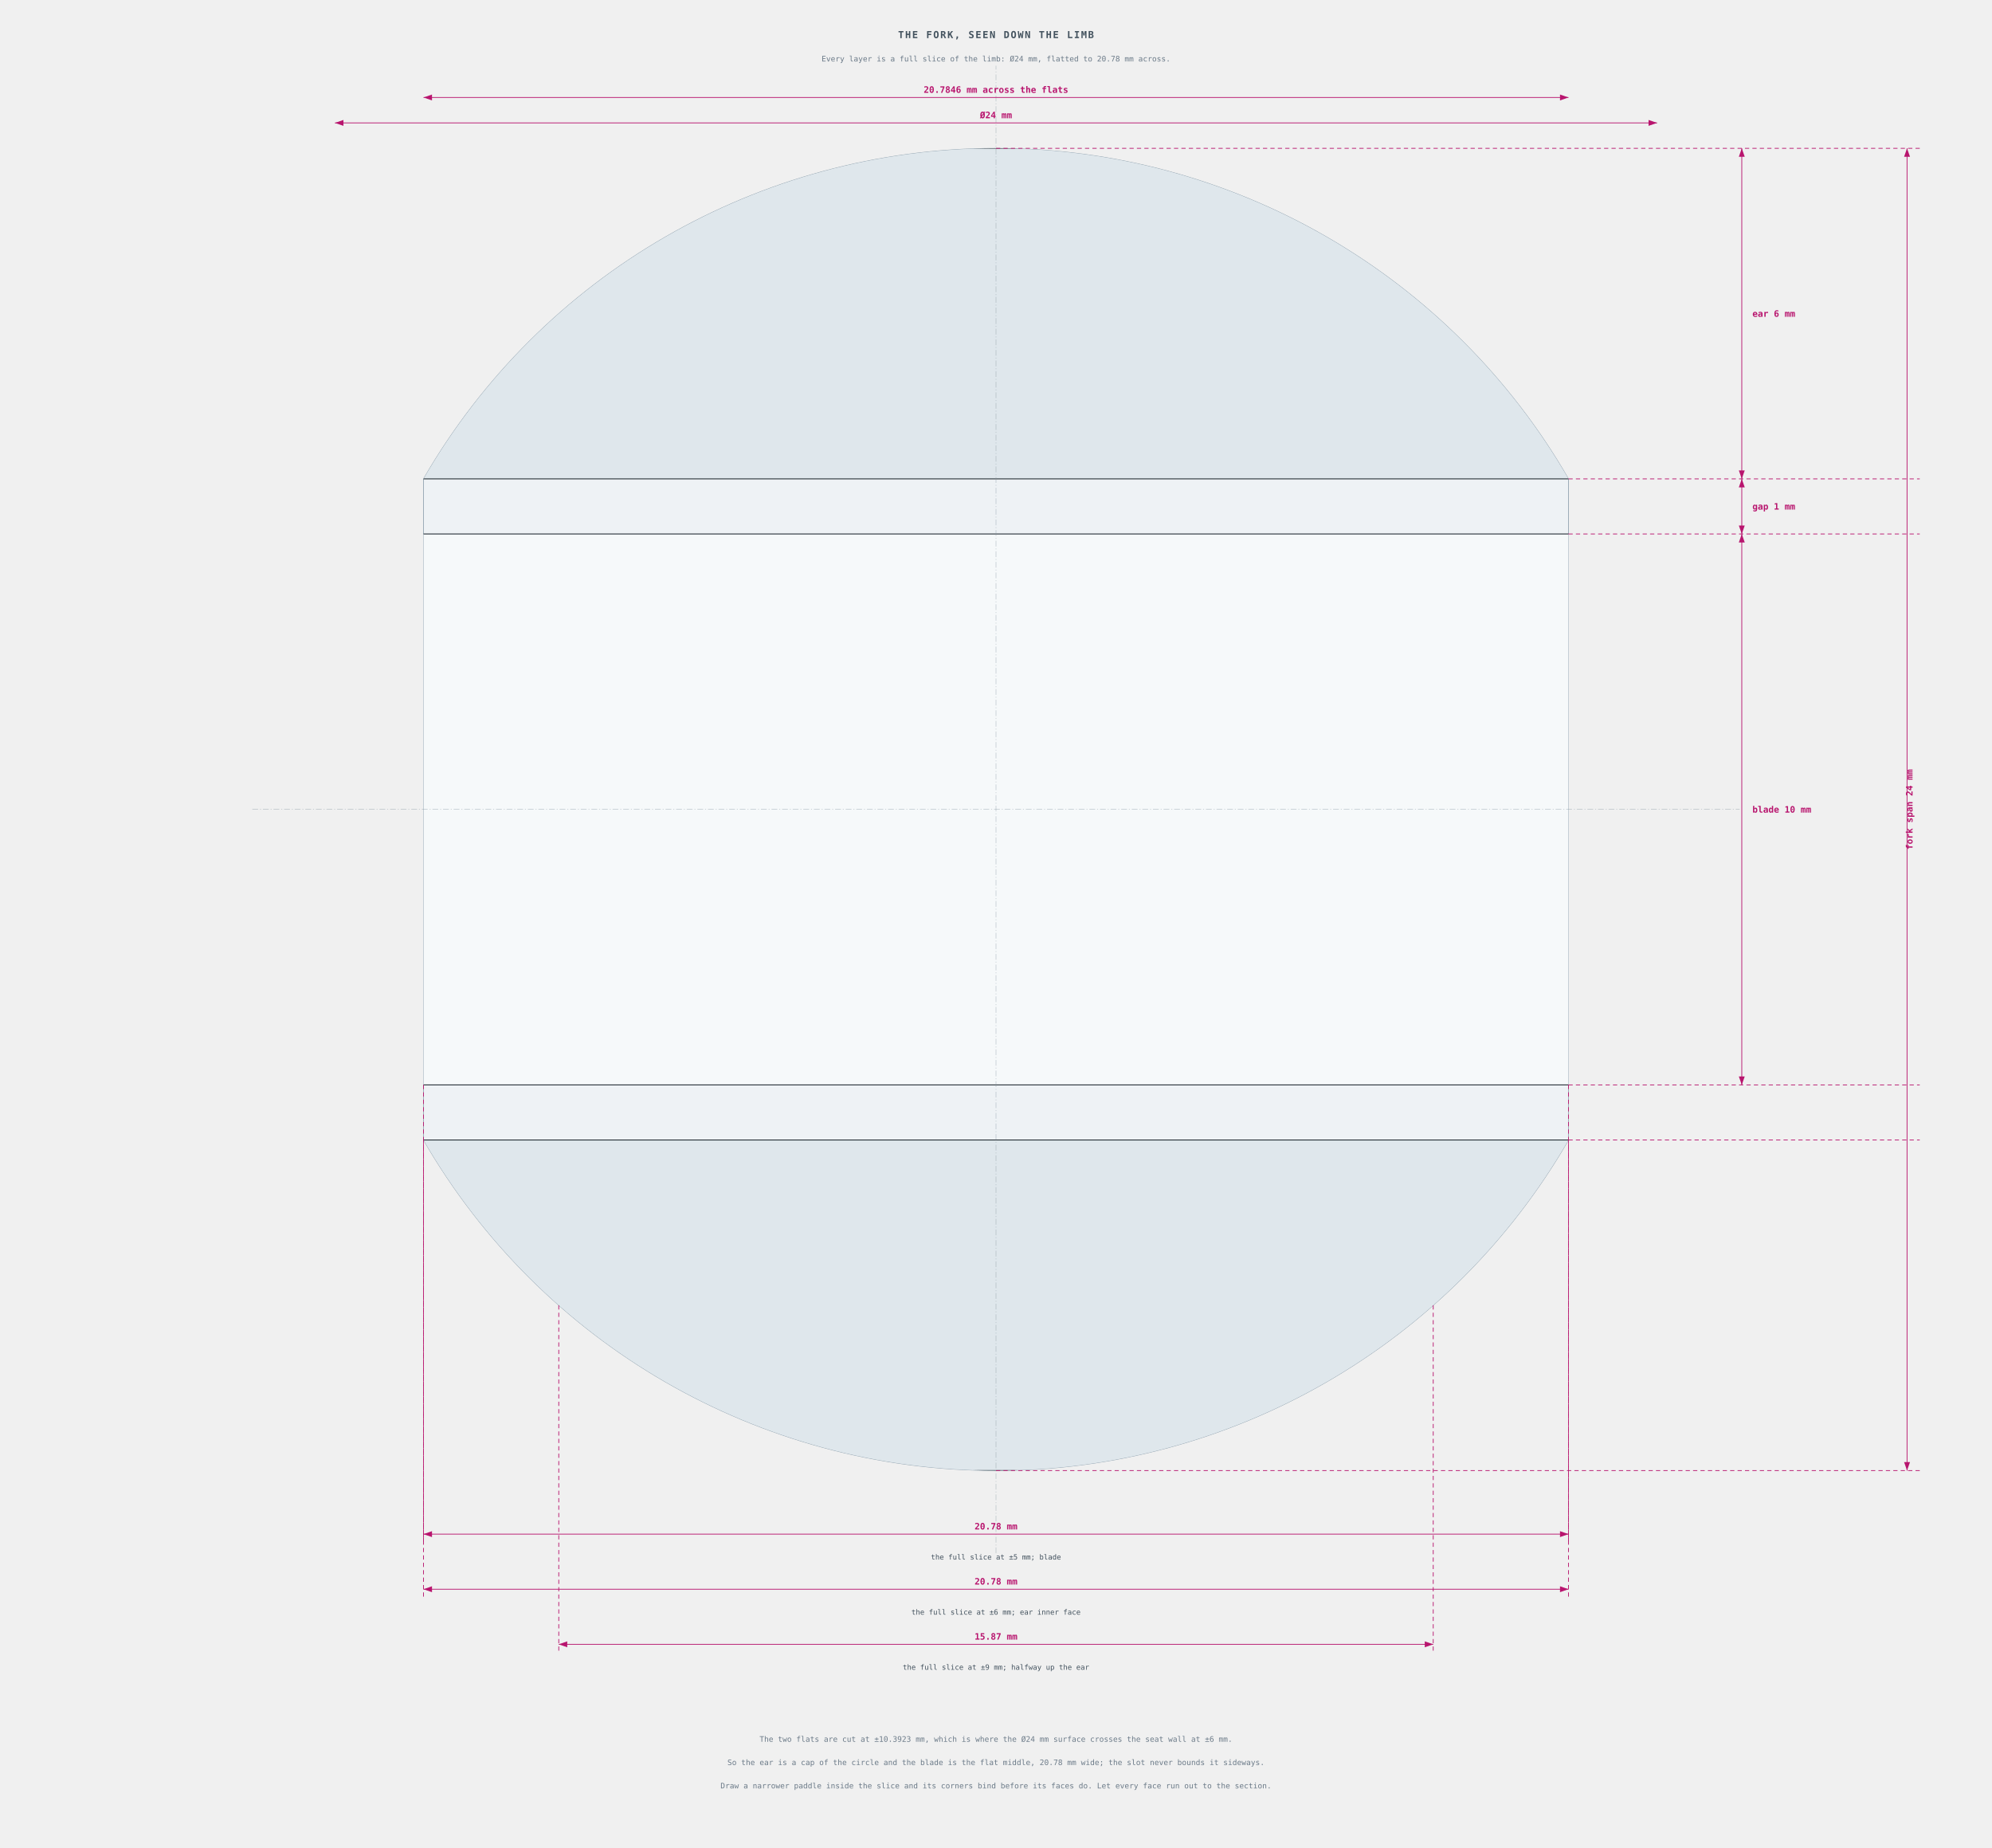
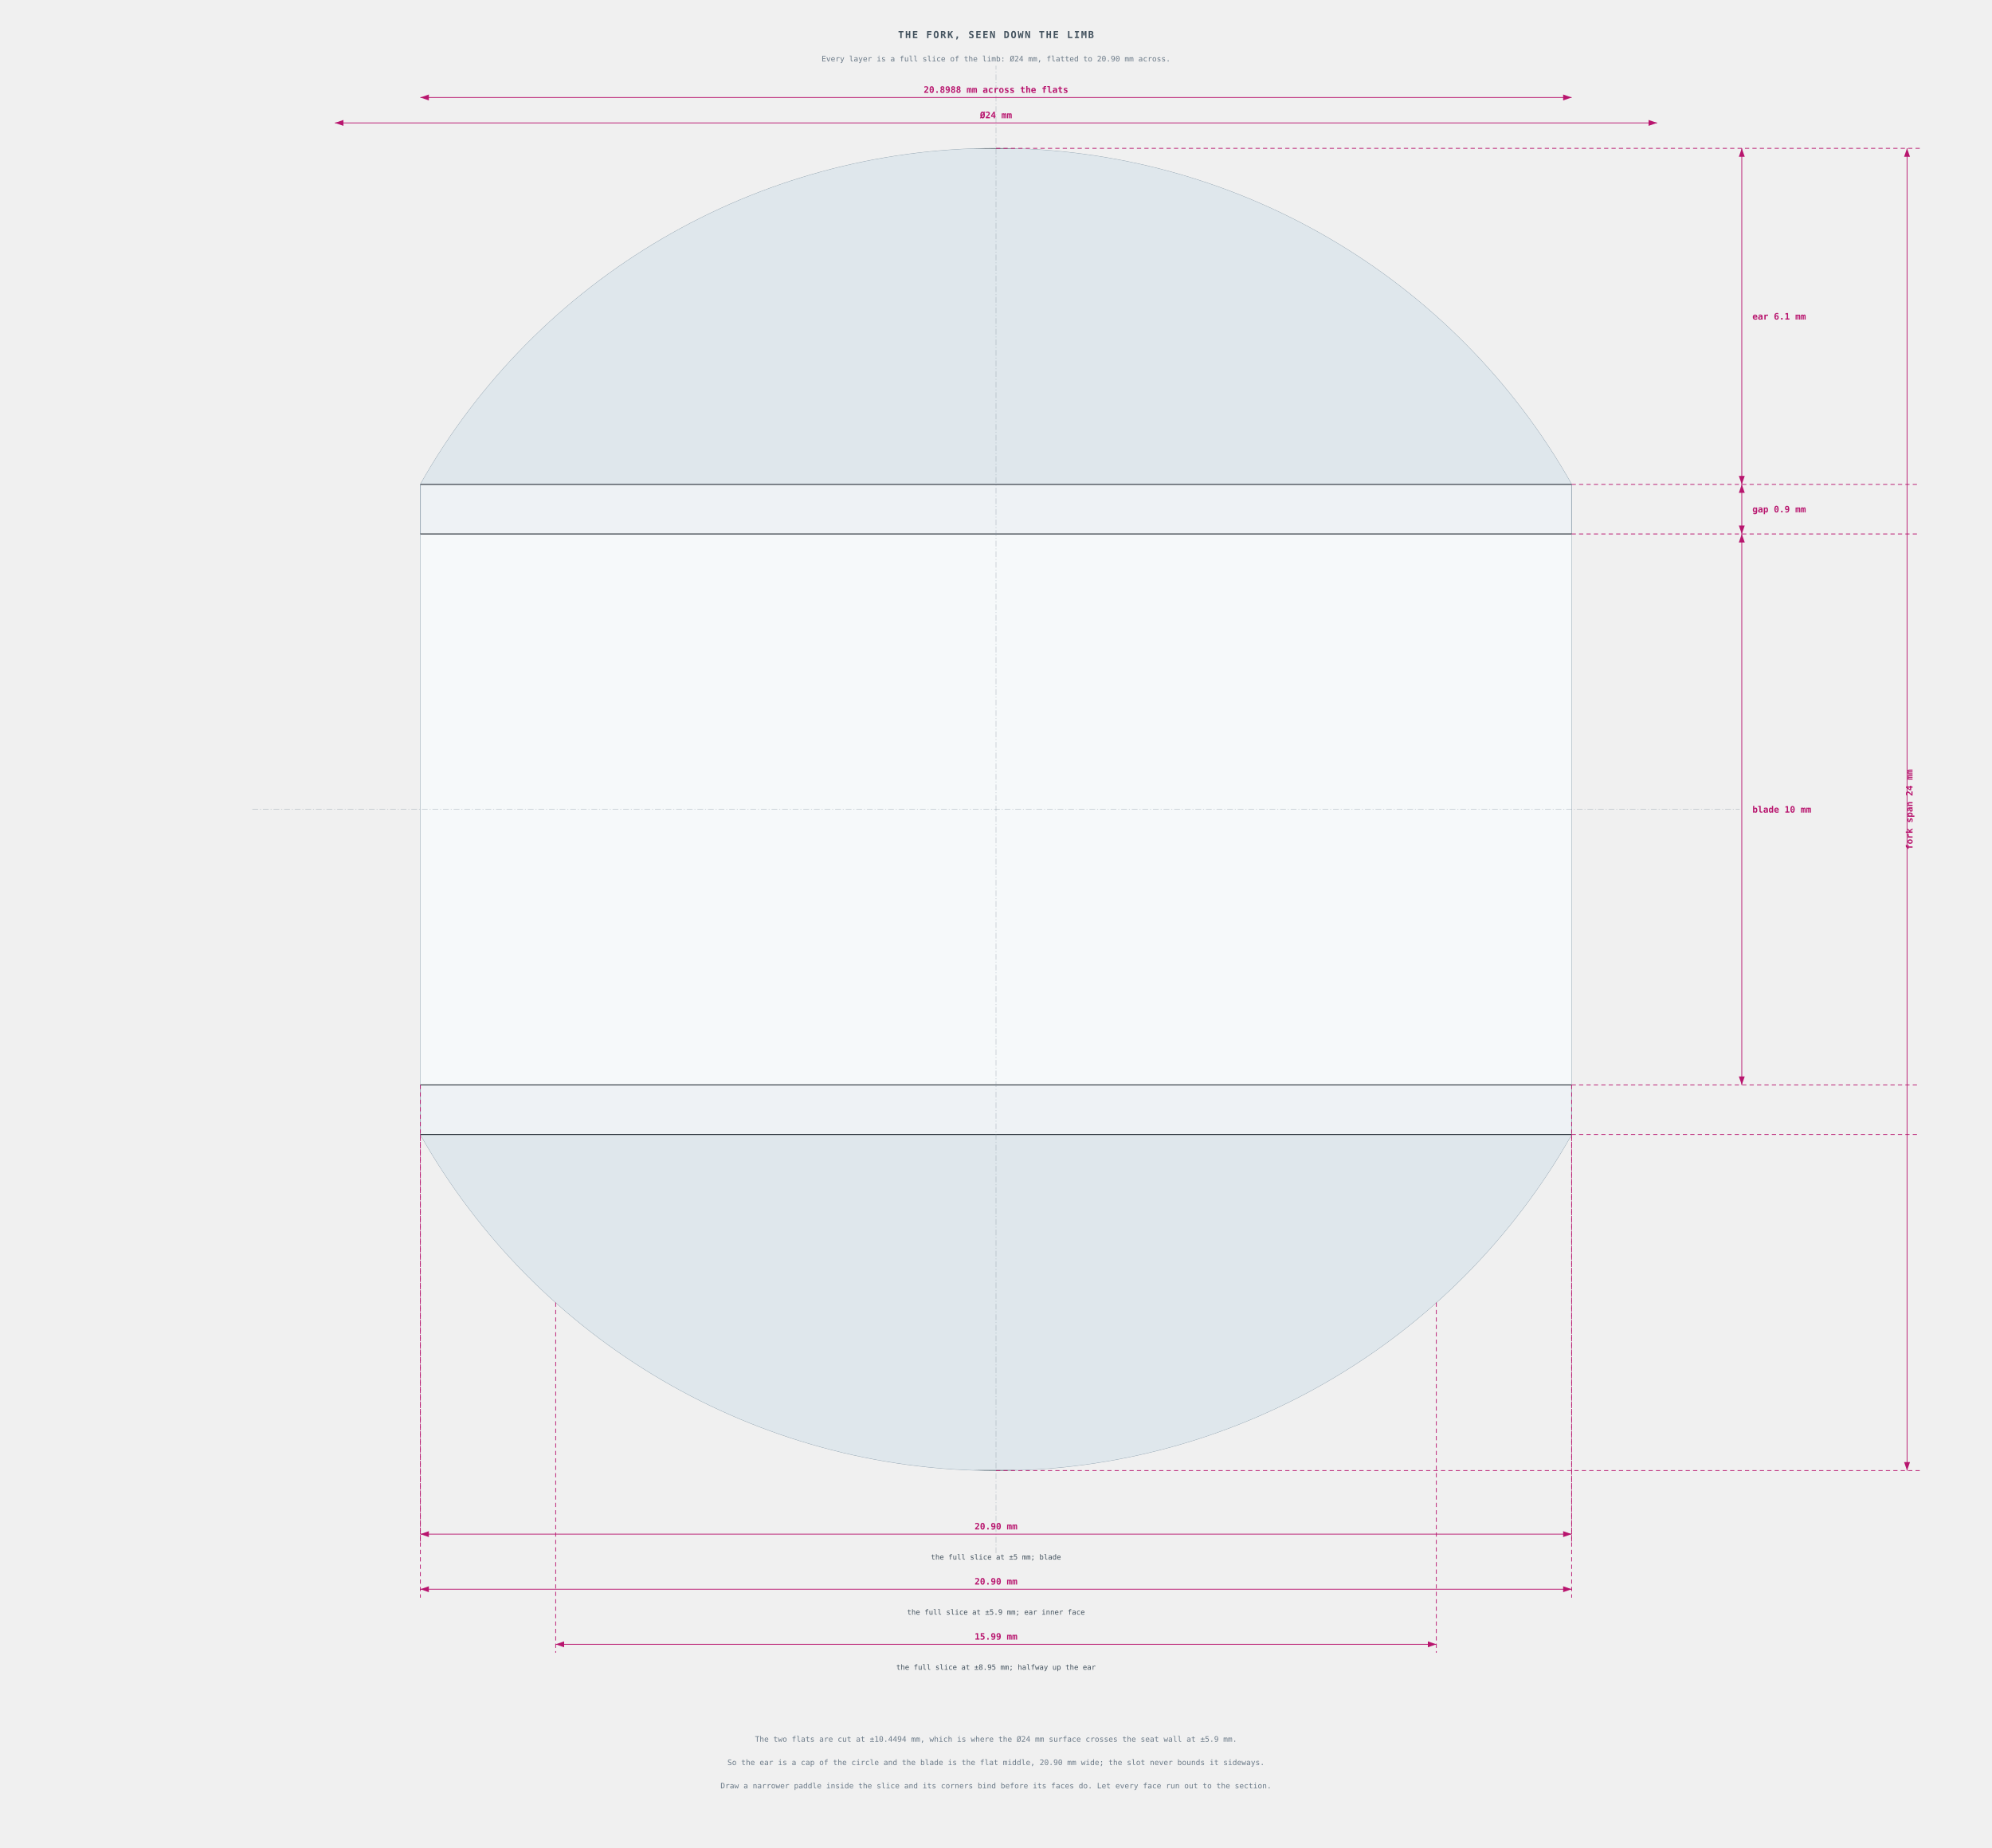
<svg xmlns="http://www.w3.org/2000/svg" viewBox="-470 -382 940 872" width="2068" height="1918" font-family="ui-monospace, Menlo, monospace">
  <style>
  .part  { fill:#dfe7ec; stroke:#1d262e; stroke-width:0.9; stroke-linejoin:round; }
  .ghost { fill:#eef2f5; stroke:#8ea0ad; stroke-width:0.7; stroke-linejoin:round; }
  .void  { fill:#ffffff; stroke:#1d262e; stroke-width:0.9; stroke-linejoin:round; }
  .mate  { fill:#f6f9fa; stroke:#1d262e; stroke-width:0.9; stroke-linejoin:round; }
  .hid   { fill:none; stroke:#5b6b78; stroke-width:0.4; stroke-dasharray:2 1.4; }
  .dim   { stroke:#b8156e; stroke-width:0.35; fill:none; }
  .dimt  { fill:#b8156e; font-size:4.2px; font-weight:700; }
  .name  { fill:#12303c; font-size:5px; font-weight:700; letter-spacing:0.06em; }
  .call  { fill:#43525e; font-size:3.4px; }
  .lead  { stroke:#8ea0ad; stroke-width:0.3; fill:none; }
  .lbl   { fill:#43525e; font-size:4.6px; font-weight:700; letter-spacing:0.12em; }
  .note  { fill:#6b7a88; font-size:3.6px; }
  .warn  { fill:#b8156e; font-size:3.6px; font-weight:700; }
  .ctr   { stroke:#7f8f9c; stroke-width:0.3; stroke-dasharray:6 2 1 2; }
  .stn   { stroke:#0b6e86; stroke-width:0.25; stroke-dasharray:3 2; }
  .gnd   { stroke:#0b6e86; stroke-width:0.8; }
  .tooth { stroke:#1d262e; stroke-width:0.5; fill:none; }
  .det * { vector-effect: non-scaling-stroke; }
  .fig * { vector-effect: non-scaling-stroke; }
  .fig .call { font-size:6.837px; }
  .fig .note { font-size:7.239px; }
  .fig .name { font-size:10.054px; }
  .fig .dimt { font-size:8.445px; }
  .fig .lbl { font-size:9.249px; }
  .fig .warn { font-size:7.239px; }
</style>
  <g transform="scale(26,-26)" class="det">
    <clipPath id="limb">
-       <path d="M 10.392,-6 V 6 A 12,12 0 0 1 -10.392,6 V -6 A 12,12 0 0 1 10.392,-6 Z" />
+       <path d="M 10.449,-5.9 V 5.9 A 12,12 0 0 1 -10.449,5.9 V -5.9 A 12,12 0 0 1 10.449,-5.9 Z" />
    </clipPath>
-     <path class="ghost" d="M 10.392,-6 V 6 A 12,12 0 0 1 -10.392,6 V -6 A 12,12 0 0 1 10.392,-6 Z" />
+     <path class="ghost" d="M 10.449,-5.9 V 5.9 A 12,12 0 0 1 -10.449,5.9 V -5.9 A 12,12 0 0 1 10.449,-5.9 Z" />
    <g clip-path="url(#limb)">
-       <rect class="part" x="-12" y="6" width="24" height="6" />
+       <rect class="part" x="-12" y="5.9" width="24" height="6.1" />
      <rect class="mate" x="-12" y="-5" width="24" height="10" />
-       <rect class="part" x="-12" y="-12" width="24" height="6" />
+       <rect class="part" x="-12" y="-12" width="24" height="6.1" />
    </g>
    <path class="ctr" d="M -13.5,0 H 13.5 M 0,-13.5 V 13.5" />
  </g>
-   <path class="dim" d="M -270.2,130 L -270.2,346" stroke-dasharray="2 1.5" />
-   <path class="dim" d="M 270.2,130 L 270.2,346" stroke-dasharray="2 1.5" />
-   <path class="dim" d="M -270.2,342 H 270.2" />
-   <path d="M -270.2,342 l 4,-1.4 v 2.8 z" fill="#b8156e" />
-   <path d="M 270.2,342 l -4,-1.4 v 2.8 z" fill="#b8156e" />
-   <text class="dimt" x="0" y="339.8" text-anchor="middle">20.78 mm</text>
+   <path class="dim" d="M -271.684,130 L -271.684,346" stroke-dasharray="2 1.5" />
+   <path class="dim" d="M 271.684,130 L 271.684,346" stroke-dasharray="2 1.5" />
+   <path class="dim" d="M -271.684,342 H 271.684" />
+   <path d="M -271.684,342 l 4,-1.4 v 2.8 z" fill="#b8156e" />
+   <path d="M 271.684,342 l -4,-1.4 v 2.8 z" fill="#b8156e" />
+   <text class="dimt" x="0" y="339.8" text-anchor="middle">20.90 mm</text>
  <text class="call" x="0" y="354" text-anchor="middle">the full slice at ±5 mm; blade</text>
-   <path class="dim" d="M -270.2,156 L -270.2,372" stroke-dasharray="2 1.5" />
-   <path class="dim" d="M 270.2,156 L 270.2,372" stroke-dasharray="2 1.5" />
-   <path class="dim" d="M -270.2,368 H 270.2" />
-   <path d="M -270.2,368 l 4,-1.4 v 2.8 z" fill="#b8156e" />
-   <path d="M 270.2,368 l -4,-1.4 v 2.8 z" fill="#b8156e" />
-   <text class="dimt" x="0" y="365.8" text-anchor="middle">20.78 mm</text>
-   <text class="call" x="0" y="380" text-anchor="middle">the full slice at ±6 mm; ear inner face</text>
-   <path class="dim" d="M -206.369,234 L -206.369,398" stroke-dasharray="2 1.5" />
-   <path class="dim" d="M 206.369,234 L 206.369,398" stroke-dasharray="2 1.5" />
-   <path class="dim" d="M -206.369,394 H 206.369" />
-   <path d="M -206.369,394 l 4,-1.4 v 2.8 z" fill="#b8156e" />
-   <path d="M 206.369,394 l -4,-1.4 v 2.8 z" fill="#b8156e" />
-   <text class="dimt" x="0" y="391.8" text-anchor="middle">15.87 mm</text>
-   <text class="call" x="0" y="406" text-anchor="middle">the full slice at ±9 mm; halfway up the ear</text>
-   <path class="dim" d="M 352,-312 V -156" />
+   <path class="dim" d="M -271.684,153.4 L -271.684,372" stroke-dasharray="2 1.5" />
+   <path class="dim" d="M 271.684,153.4 L 271.684,372" stroke-dasharray="2 1.5" />
+   <path class="dim" d="M -271.684,368 H 271.684" />
+   <path d="M -271.684,368 l 4,-1.4 v 2.8 z" fill="#b8156e" />
+   <path d="M 271.684,368 l -4,-1.4 v 2.8 z" fill="#b8156e" />
+   <text class="dimt" x="0" y="365.8" text-anchor="middle">20.90 mm</text>
+   <text class="call" x="0" y="380" text-anchor="middle">the full slice at ±5.9 mm; ear inner face</text>
+   <path class="dim" d="M -207.833,232.7 L -207.833,398" stroke-dasharray="2 1.5" />
+   <path class="dim" d="M 207.833,232.7 L 207.833,398" stroke-dasharray="2 1.5" />
+   <path class="dim" d="M -207.833,394 H 207.833" />
+   <path d="M -207.833,394 l 4,-1.4 v 2.8 z" fill="#b8156e" />
+   <path d="M 207.833,394 l -4,-1.4 v 2.8 z" fill="#b8156e" />
+   <text class="dimt" x="0" y="391.8" text-anchor="middle">15.99 mm</text>
+   <text class="call" x="0" y="406" text-anchor="middle">the full slice at ±8.95 mm; halfway up the ear</text>
+   <path class="dim" d="M 352,-312 V -153.4" />
  <path d="M 352,-312 l -1.4,4 h 2.8 z" fill="#b8156e" />
-   <path d="M 352,-156 l -1.4,-4 h 2.8 z" fill="#b8156e" />
-   <text class="dimt" x="357" y="-232.5" text-anchor="start">ear 6 mm</text>
-   <path class="dim" d="M 352,-156 V -130" />
-   <path d="M 352,-156 l -1.4,4 h 2.8 z" fill="#b8156e" />
+   <path d="M 352,-153.4 l -1.4,-4 h 2.8 z" fill="#b8156e" />
+   <text class="dimt" x="357" y="-231.2" text-anchor="start">ear 6.1 mm</text>
+   <path class="dim" d="M 352,-153.4 V -130" />
+   <path d="M 352,-153.4 l -1.4,4 h 2.8 z" fill="#b8156e" />
  <path d="M 352,-130 l -1.4,-4 h 2.8 z" fill="#b8156e" />
-   <text class="dimt" x="357" y="-141.5" text-anchor="start">gap 1 mm</text>
+   <text class="dimt" x="357" y="-140.2" text-anchor="start">gap 0.9 mm</text>
  <path class="dim" d="M 352,-130 V 130" />
  <path d="M 352,-130 l -1.4,4 h 2.8 z" fill="#b8156e" />
  <path d="M 352,130 l -1.4,-4 h 2.8 z" fill="#b8156e" />
  <text class="dimt" x="357" y="1.5" text-anchor="start">blade 10 mm</text>
  <path class="dim" d="M 430,-312 V 312" />
  <path d="M 430,-312 l -1.4,4 h 2.8 z" fill="#b8156e" />
  <path d="M 430,312 l -1.4,-4 h 2.8 z" fill="#b8156e" />
  <text class="dimt" x="432.6" y="0" text-anchor="middle" transform="rotate(-90 432.6 0)">fork span 24 mm</text>
  <path class="dim" d="M 0,-312 L 436,-312" stroke-dasharray="2 1.5" />
-   <path class="dim" d="M 270.2,-156 L 436,-156" stroke-dasharray="2 1.5" />
-   <path class="dim" d="M 270.2,-130 L 436,-130" stroke-dasharray="2 1.5" />
-   <path class="dim" d="M 270.2,130 L 436,130" stroke-dasharray="2 1.5" />
-   <path class="dim" d="M 270.2,156 L 436,156" stroke-dasharray="2 1.5" />
+   <path class="dim" d="M 271.684,-153.4 L 436,-153.4" stroke-dasharray="2 1.5" />
+   <path class="dim" d="M 271.684,-130 L 436,-130" stroke-dasharray="2 1.5" />
+   <path class="dim" d="M 271.684,130 L 436,130" stroke-dasharray="2 1.5" />
+   <path class="dim" d="M 271.684,153.4 L 436,153.4" stroke-dasharray="2 1.5" />
  <path class="dim" d="M 0,312 L 436,312" stroke-dasharray="2 1.5" />
  <text class="lbl" x="0" y="-364" text-anchor="middle">THE FORK, SEEN DOWN THE LIMB</text>
-   <text class="note" x="0" y="-353" text-anchor="middle">Every layer is a full slice of the limb: Ø24 mm, flatted to 20.78 mm across.</text>
-   <path class="dim" d="M -270.2,-336 H 270.2" />
-   <path d="M -270.2,-336 l 4,-1.4 v 2.8 z" fill="#b8156e" />
-   <path d="M 270.2,-336 l -4,-1.4 v 2.8 z" fill="#b8156e" />
-   <text class="dimt" x="0" y="-338.2" text-anchor="middle">20.7846 mm across the flats</text>
+   <text class="note" x="0" y="-353" text-anchor="middle">Every layer is a full slice of the limb: Ø24 mm, flatted to 20.90 mm across.</text>
+   <path class="dim" d="M -271.684,-336 H 271.684" />
+   <path d="M -271.684,-336 l 4,-1.4 v 2.8 z" fill="#b8156e" />
+   <path d="M 271.684,-336 l -4,-1.4 v 2.8 z" fill="#b8156e" />
+   <text class="dimt" x="0" y="-338.2" text-anchor="middle">20.8988 mm across the flats</text>
  <path class="dim" d="M -312,-324 H 312" />
  <path d="M -312,-324 l 4,-1.4 v 2.8 z" fill="#b8156e" />
  <path d="M 312,-324 l -4,-1.4 v 2.8 z" fill="#b8156e" />
  <text class="dimt" x="0" y="-326.2" text-anchor="middle">Ø24 mm</text>
-   <text class="note" x="0" y="440" text-anchor="middle">The two flats are cut at ±10.3923 mm, which is where the Ø24 mm surface crosses the seat wall at ±6 mm.</text>
-   <text class="note" x="0" y="451" text-anchor="middle">So the ear is a cap of the circle and the blade is the flat middle, 20.78 mm wide; the slot never bounds it sideways.</text>
+   <text class="note" x="0" y="440" text-anchor="middle">The two flats are cut at ±10.4494 mm, which is where the Ø24 mm surface crosses the seat wall at ±5.9 mm.</text>
+   <text class="note" x="0" y="451" text-anchor="middle">So the ear is a cap of the circle and the blade is the flat middle, 20.90 mm wide; the slot never bounds it sideways.</text>
  <text class="note" x="0" y="462" text-anchor="middle">Draw a narrower paddle inside the slice and its corners bind before its faces do. Let every face run out to the section.</text>
</svg>
